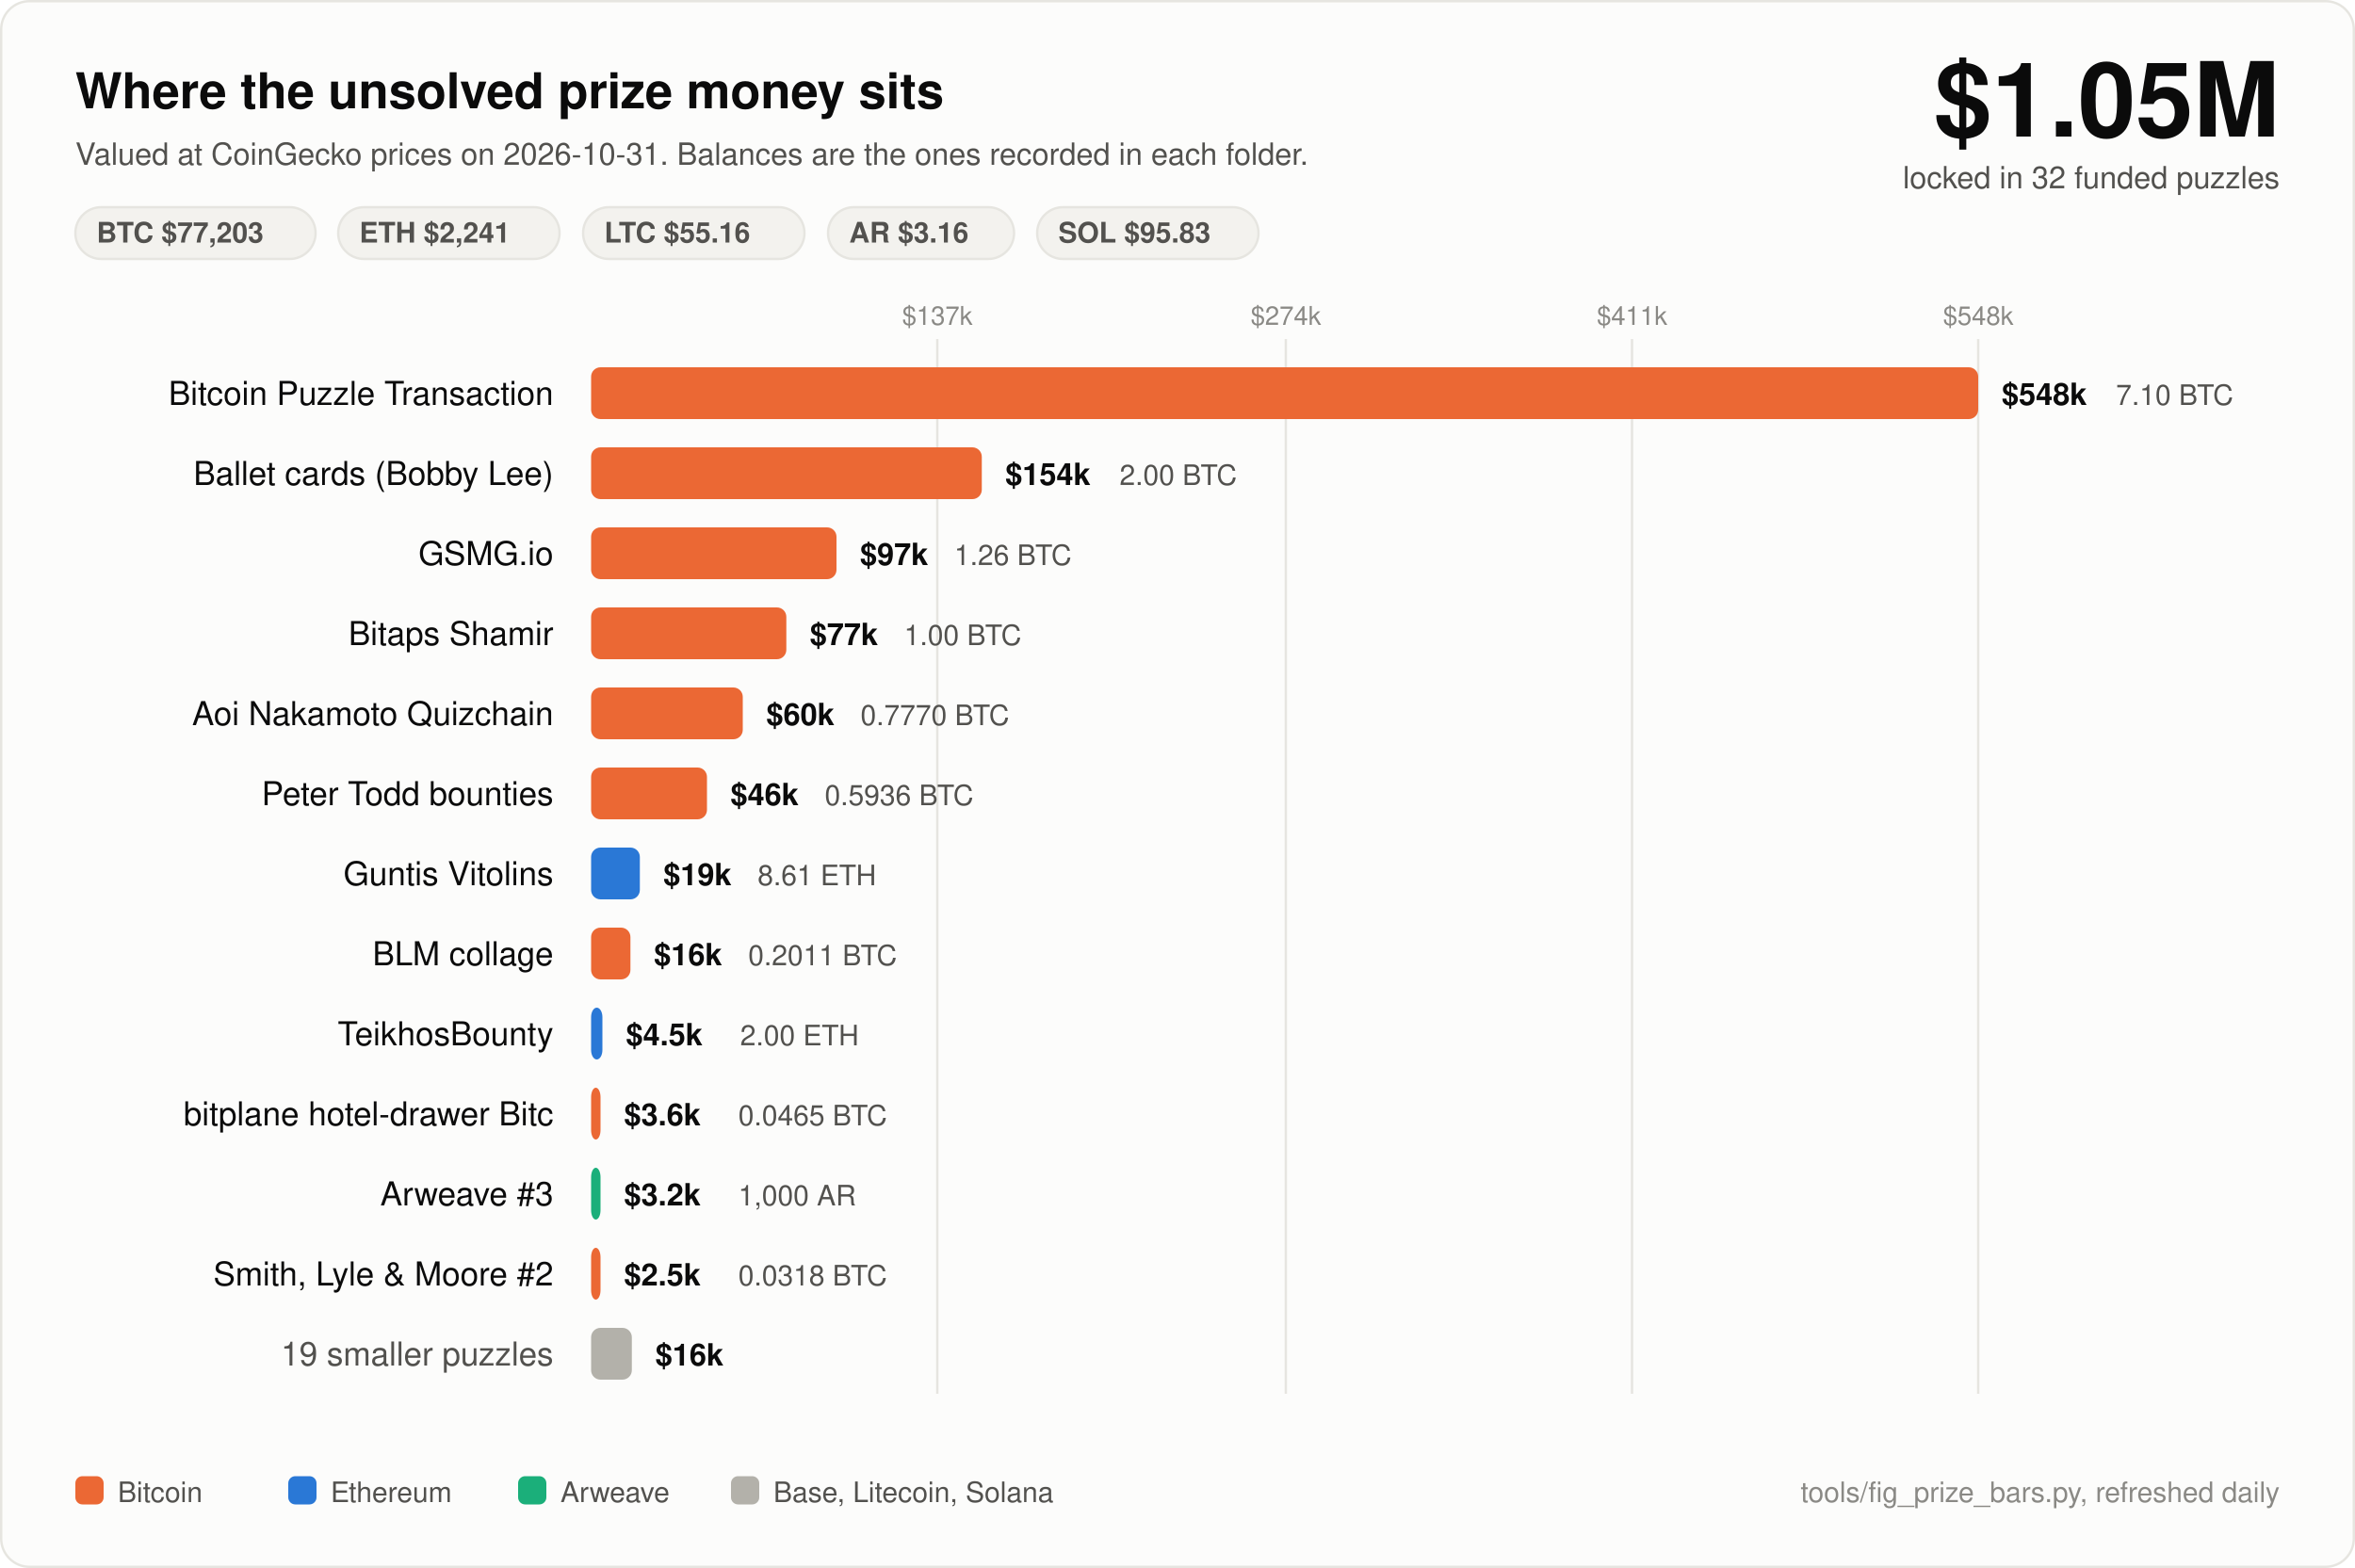
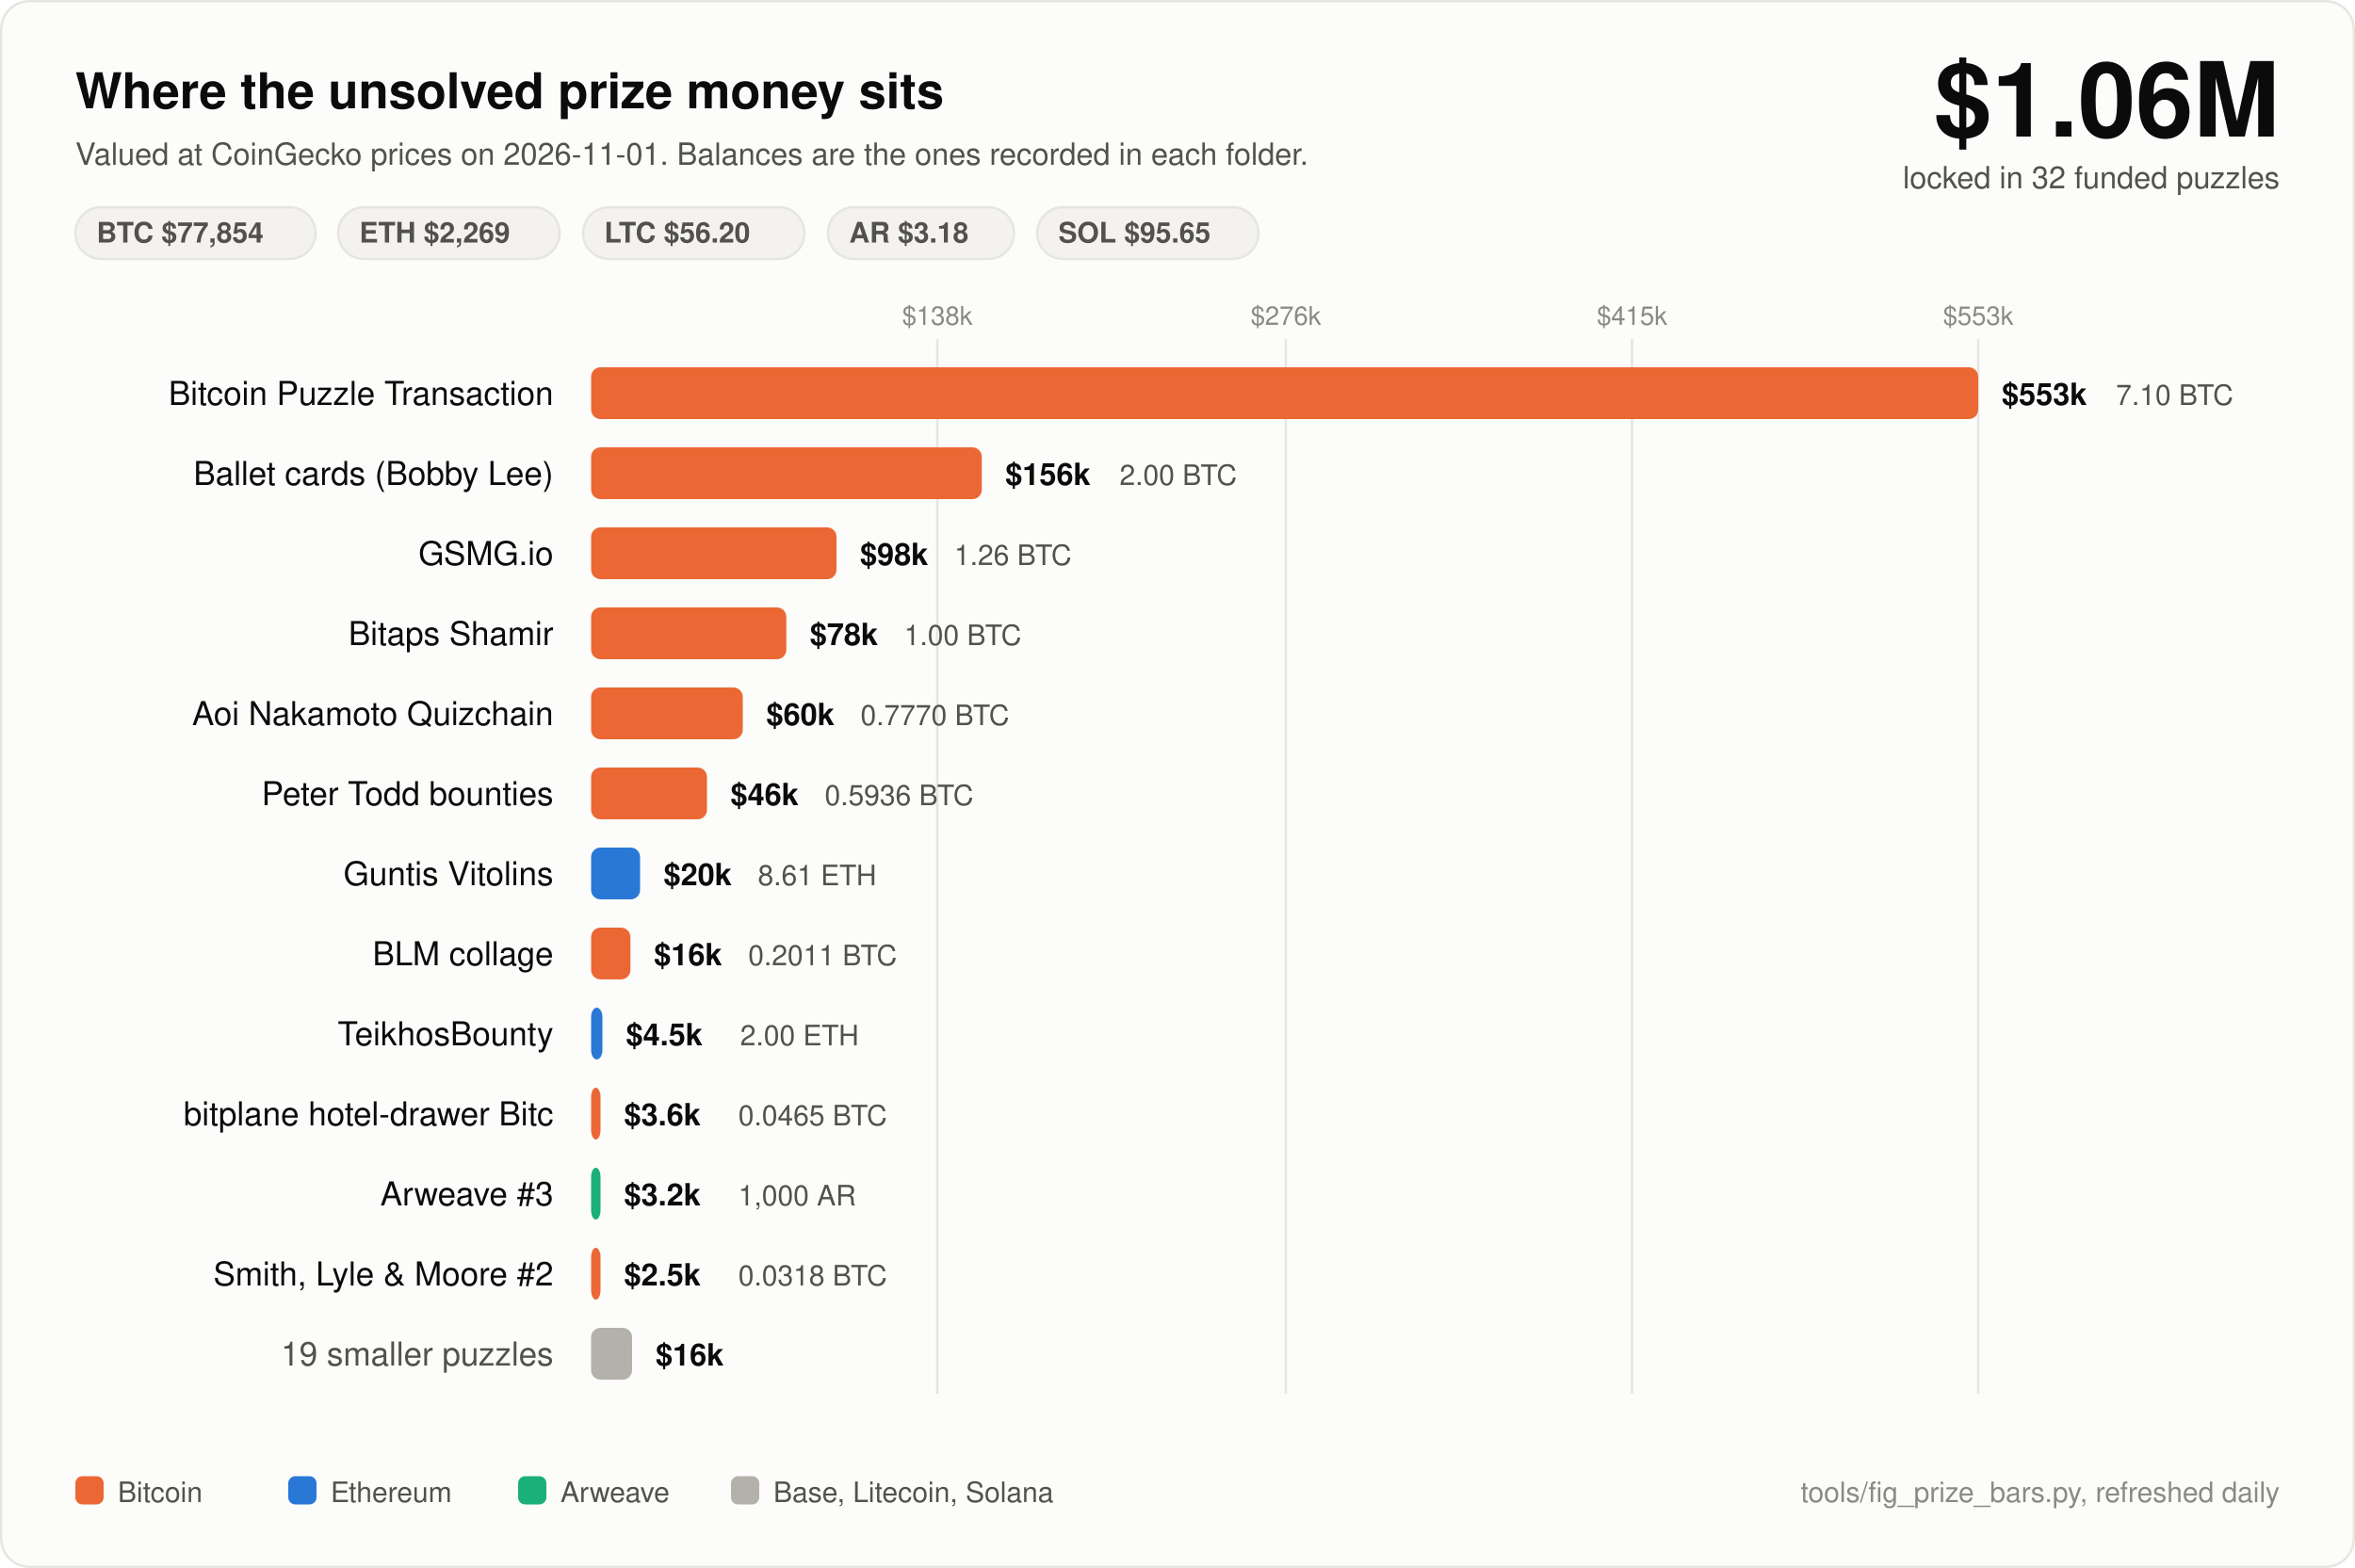
<svg xmlns="http://www.w3.org/2000/svg" width="1000" height="666" viewBox="0 0 1000 666" font-family="ui-sans-serif, -apple-system, Segoe UI, Helvetica, Arial, sans-serif">
  <rect x="0.5" y="0.5" width="999" height="665" rx="12" fill="#fcfcfb" stroke="#e6e5e0" />
  <text x="32" y="46" fill="#0b0b0b" font-size="21" font-weight="700">Where the unsolved prize money sits</text>
-   <text x="32" y="70" fill="#52514e" font-size="13">Valued at CoinGecko prices on 2026-10-31. Balances are the ones recorded in each folder.</text>
-   <text x="968" y="58" fill="#0b0b0b" font-size="44" font-weight="700" text-anchor="end">$1.05M</text>
+   <text x="32" y="70" fill="#52514e" font-size="13">Valued at CoinGecko prices on 2026-11-01. Balances are the ones recorded in each folder.</text>
+   <text x="968" y="58" fill="#0b0b0b" font-size="44" font-weight="700" text-anchor="end">$1.06M</text>
  <text x="968" y="80" fill="#52514e" font-size="13" text-anchor="end">locked in 32 funded puzzles</text>
  <rect x="32" y="88" width="102" height="22" rx="11" fill="#f3f2ee" stroke="#e6e5e0" />
-   <text x="41" y="103" fill="#52514e" font-size="12" font-weight="600">BTC $77,203</text>
+   <text x="41" y="103" fill="#52514e" font-size="12" font-weight="600">BTC $77,854</text>
  <rect x="143.6" y="88" width="94" height="22" rx="11" fill="#f3f2ee" stroke="#e6e5e0" />
-   <text x="152.6" y="103" fill="#52514e" font-size="12" font-weight="600">ETH $2,241</text>
+   <text x="152.6" y="103" fill="#52514e" font-size="12" font-weight="600">ETH $2,269</text>
  <rect x="247.6" y="88" width="94" height="22" rx="11" fill="#f3f2ee" stroke="#e6e5e0" />
-   <text x="256.6" y="103" fill="#52514e" font-size="12" font-weight="600">LTC $55.16</text>
+   <text x="256.6" y="103" fill="#52514e" font-size="12" font-weight="600">LTC $56.20</text>
  <rect x="351.6" y="88" width="79" height="22" rx="11" fill="#f3f2ee" stroke="#e6e5e0" />
-   <text x="360.6" y="103" fill="#52514e" font-size="12" font-weight="600">AR $3.16</text>
+   <text x="360.6" y="103" fill="#52514e" font-size="12" font-weight="600">AR $3.18</text>
  <rect x="440.4" y="88" width="94" height="22" rx="11" fill="#f3f2ee" stroke="#e6e5e0" />
-   <text x="449.4" y="103" fill="#52514e" font-size="12" font-weight="600">SOL $95.83</text>
+   <text x="449.4" y="103" fill="#52514e" font-size="12" font-weight="600">SOL $95.65</text>
  <line x1="398" y1="144" x2="398" y2="592" stroke="#e6e5e0" stroke-width="1" />
-   <text x="398" y="138" fill="#8a8985" font-size="11" text-anchor="middle">$137k</text>
+   <text x="398" y="138" fill="#8a8985" font-size="11" text-anchor="middle">$138k</text>
  <line x1="546" y1="144" x2="546" y2="592" stroke="#e6e5e0" stroke-width="1" />
-   <text x="546" y="138" fill="#8a8985" font-size="11" text-anchor="middle">$274k</text>
+   <text x="546" y="138" fill="#8a8985" font-size="11" text-anchor="middle">$276k</text>
  <line x1="693" y1="144" x2="693" y2="592" stroke="#e6e5e0" stroke-width="1" />
-   <text x="693" y="138" fill="#8a8985" font-size="11" text-anchor="middle">$411k</text>
+   <text x="693" y="138" fill="#8a8985" font-size="11" text-anchor="middle">$415k</text>
  <line x1="840" y1="144" x2="840" y2="592" stroke="#e6e5e0" stroke-width="1" />
-   <text x="840" y="138" fill="#8a8985" font-size="11" text-anchor="middle">$548k</text>
+   <text x="840" y="138" fill="#8a8985" font-size="11" text-anchor="middle">$553k</text>
  <text x="235" y="172" fill="#0b0b0b" font-size="14" text-anchor="end">Bitcoin Puzzle Transaction</text>
  <rect x="251" y="156" width="589.0" height="22" rx="4" fill="#eb6834" />
-   <text x="850.0" y="172" fill="#0b0b0b" font-size="13" font-weight="600">$548k</text>
+   <text x="850.0" y="172" fill="#0b0b0b" font-size="13" font-weight="600">$553k</text>
  <text x="898.5" y="172" fill="#52514e" font-size="12">7.10 BTC</text>
  <text x="235" y="206" fill="#0b0b0b" font-size="14" text-anchor="end">Ballet cards (Bobby Lee)</text>
  <rect x="251" y="190" width="165.9" height="22" rx="4" fill="#eb6834" />
-   <text x="426.9" y="206" fill="#0b0b0b" font-size="13" font-weight="600">$154k</text>
+   <text x="426.9" y="206" fill="#0b0b0b" font-size="13" font-weight="600">$156k</text>
  <text x="475.4" y="206" fill="#52514e" font-size="12">2.00 BTC</text>
  <text x="235" y="240" fill="#0b0b0b" font-size="14" text-anchor="end">GSMG.io</text>
  <rect x="251" y="224" width="104.2" height="22" rx="4" fill="#eb6834" />
-   <text x="365.2" y="240" fill="#0b0b0b" font-size="13" font-weight="600">$97k</text>
+   <text x="365.2" y="240" fill="#0b0b0b" font-size="13" font-weight="600">$98k</text>
  <text x="405.2" y="240" fill="#52514e" font-size="12">1.26 BTC</text>
  <text x="235" y="274" fill="#0b0b0b" font-size="14" text-anchor="end">Bitaps Shamir</text>
  <rect x="251" y="258" width="82.9" height="22" rx="4" fill="#eb6834" />
-   <text x="343.9" y="274" fill="#0b0b0b" font-size="13" font-weight="600">$77k</text>
+   <text x="343.9" y="274" fill="#0b0b0b" font-size="13" font-weight="600">$78k</text>
  <text x="383.9" y="274" fill="#52514e" font-size="12">1.00 BTC</text>
  <text x="235" y="308" fill="#0b0b0b" font-size="14" text-anchor="end">Aoi Nakamoto Quizchain</text>
  <rect x="251" y="292" width="64.4" height="22" rx="4" fill="#eb6834" />
  <text x="325.4" y="308" fill="#0b0b0b" font-size="13" font-weight="600">$60k</text>
  <text x="365.4" y="308" fill="#52514e" font-size="12">0.7770 BTC</text>
  <text x="235" y="342" fill="#0b0b0b" font-size="14" text-anchor="end">Peter Todd bounties</text>
  <rect x="251" y="326" width="49.2" height="22" rx="4" fill="#eb6834" />
  <text x="310.2" y="342" fill="#0b0b0b" font-size="13" font-weight="600">$46k</text>
  <text x="350.2" y="342" fill="#52514e" font-size="12">0.5936 BTC</text>
  <text x="235" y="376" fill="#0b0b0b" font-size="14" text-anchor="end">Guntis Vitolins</text>
-   <rect x="251" y="360" width="20.7" height="22" rx="4" fill="#2a78d6" />
-   <text x="281.7" y="376" fill="#0b0b0b" font-size="13" font-weight="600">$19k</text>
-   <text x="321.7" y="376" fill="#52514e" font-size="12">8.61 ETH</text>
+   <rect x="251" y="360" width="20.8" height="22" rx="4" fill="#2a78d6" />
+   <text x="281.8" y="376" fill="#0b0b0b" font-size="13" font-weight="600">$20k</text>
+   <text x="321.8" y="376" fill="#52514e" font-size="12">8.61 ETH</text>
  <text x="235" y="410" fill="#0b0b0b" font-size="14" text-anchor="end">BLM collage</text>
  <rect x="251" y="394" width="16.7" height="22" rx="4" fill="#eb6834" />
  <text x="277.7" y="410" fill="#0b0b0b" font-size="13" font-weight="600">$16k</text>
  <text x="317.7" y="410" fill="#52514e" font-size="12">0.2011 BTC</text>
  <text x="235" y="444" fill="#0b0b0b" font-size="14" text-anchor="end">TeikhosBounty</text>
  <rect x="251" y="428" width="4.8" height="22" rx="4" fill="#2a78d6" />
  <text x="265.8" y="444" fill="#0b0b0b" font-size="13" font-weight="600">$4.5k</text>
  <text x="314.3" y="444" fill="#52514e" font-size="12">2.00 ETH</text>
  <text x="235" y="478" fill="#0b0b0b" font-size="14" text-anchor="end">bitplane hotel-drawer Bitc</text>
  <rect x="251" y="462" width="4.0" height="22" rx="4" fill="#eb6834" />
  <text x="265.0" y="478" fill="#0b0b0b" font-size="13" font-weight="600">$3.6k</text>
  <text x="313.5" y="478" fill="#52514e" font-size="12">0.0465 BTC</text>
  <text x="235" y="512" fill="#0b0b0b" font-size="14" text-anchor="end">Arweave #3</text>
  <rect x="251" y="496" width="4.0" height="22" rx="4" fill="#1baf7a" />
  <text x="265.0" y="512" fill="#0b0b0b" font-size="13" font-weight="600">$3.2k</text>
  <text x="313.5" y="512" fill="#52514e" font-size="12">1,000 AR</text>
  <text x="235" y="546" fill="#0b0b0b" font-size="14" text-anchor="end">Smith, Lyle &amp; Moore #2</text>
  <rect x="251" y="530" width="4.0" height="22" rx="4" fill="#eb6834" />
  <text x="265.0" y="546" fill="#0b0b0b" font-size="13" font-weight="600">$2.5k</text>
  <text x="313.5" y="546" fill="#52514e" font-size="12">0.0318 BTC</text>
  <text x="235" y="580" fill="#52514e" font-size="14" text-anchor="end">19 smaller puzzles</text>
-   <rect x="251" y="564" width="17.3" height="22" rx="4" fill="#b3b1aa" />
-   <text x="278.3" y="580" fill="#0b0b0b" font-size="13" font-weight="600">$16k</text>
+   <rect x="251" y="564" width="17.4" height="22" rx="4" fill="#b3b1aa" />
+   <text x="278.4" y="580" fill="#0b0b0b" font-size="13" font-weight="600">$16k</text>
  <rect x="32" y="627" width="12" height="12" rx="3" fill="#eb6834" />
  <text x="50" y="638" fill="#52514e" font-size="12">Bitcoin</text>
  <rect x="122.4" y="627" width="12" height="12" rx="3" fill="#2a78d6" />
  <text x="140.4" y="638" fill="#52514e" font-size="12">Ethereum</text>
  <rect x="220.0" y="627" width="12" height="12" rx="3" fill="#1baf7a" />
  <text x="238.0" y="638" fill="#52514e" font-size="12">Arweave</text>
  <rect x="310.4" y="627" width="12" height="12" rx="3" fill="#b3b1aa" />
  <text x="328.4" y="638" fill="#52514e" font-size="12">Base, Litecoin, Solana</text>
  <text x="968" y="638" fill="#8a8985" font-size="12" text-anchor="end">tools/fig_prize_bars.py, refreshed daily</text>
</svg>
